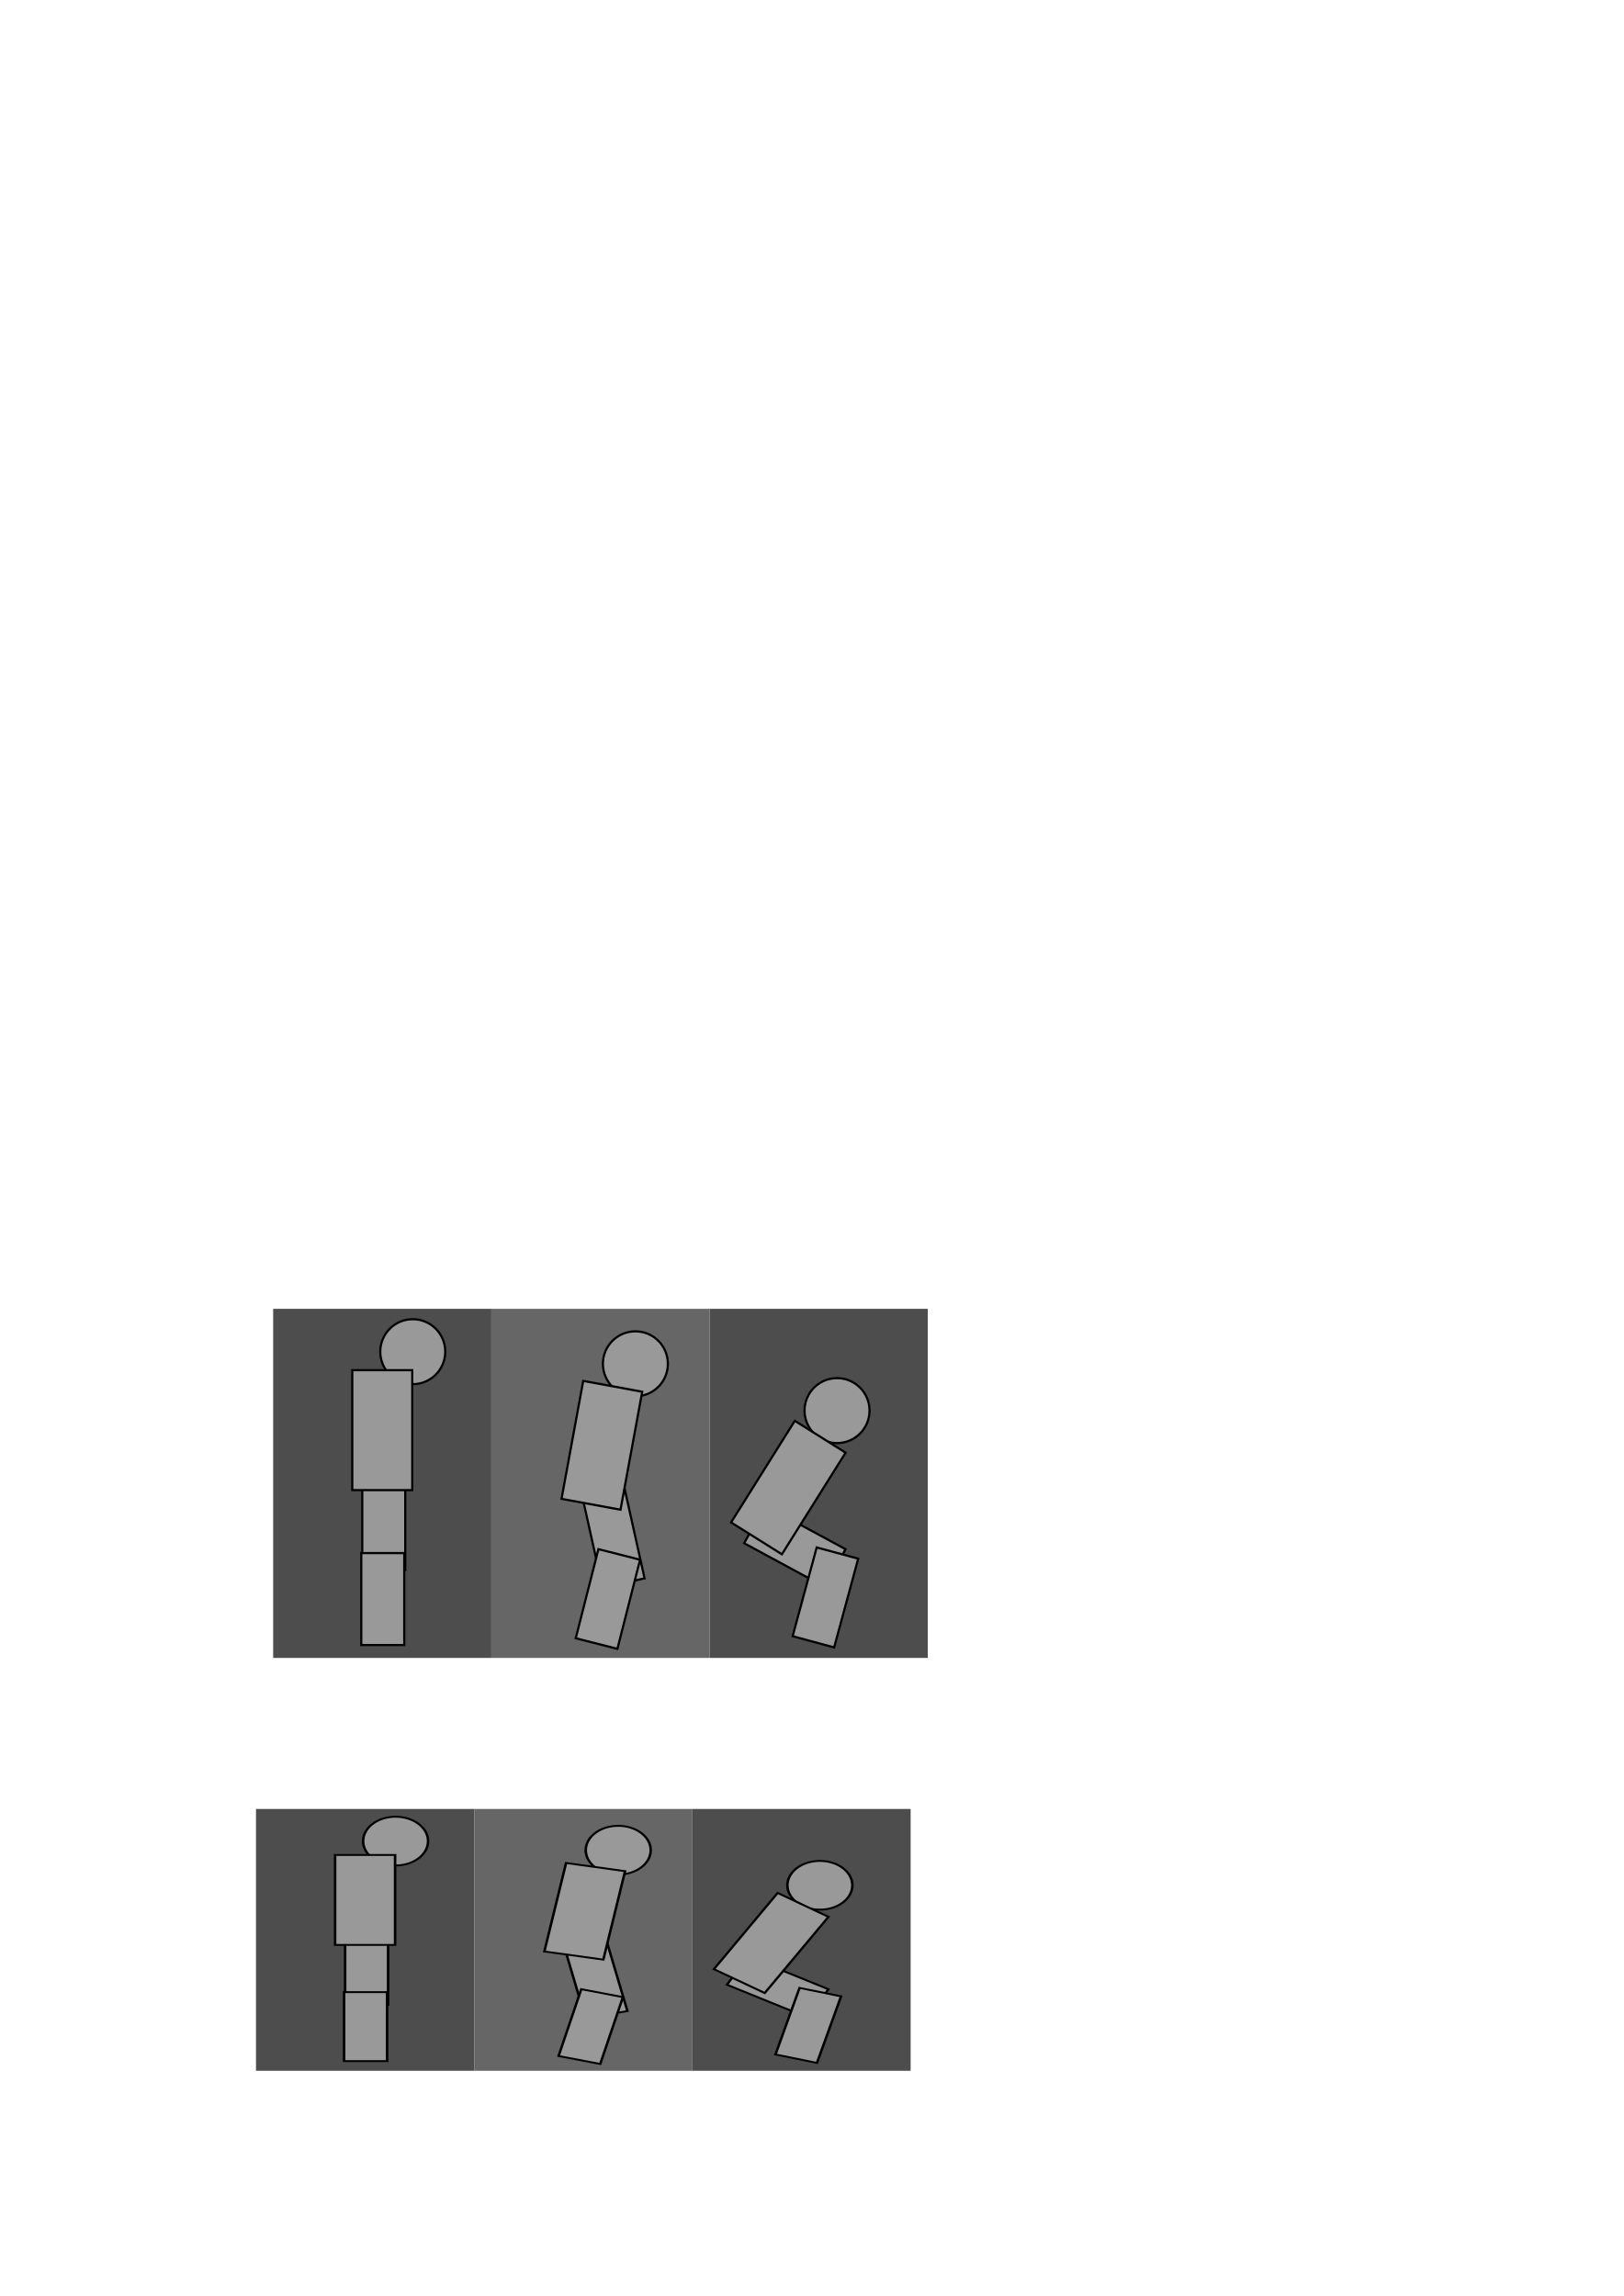
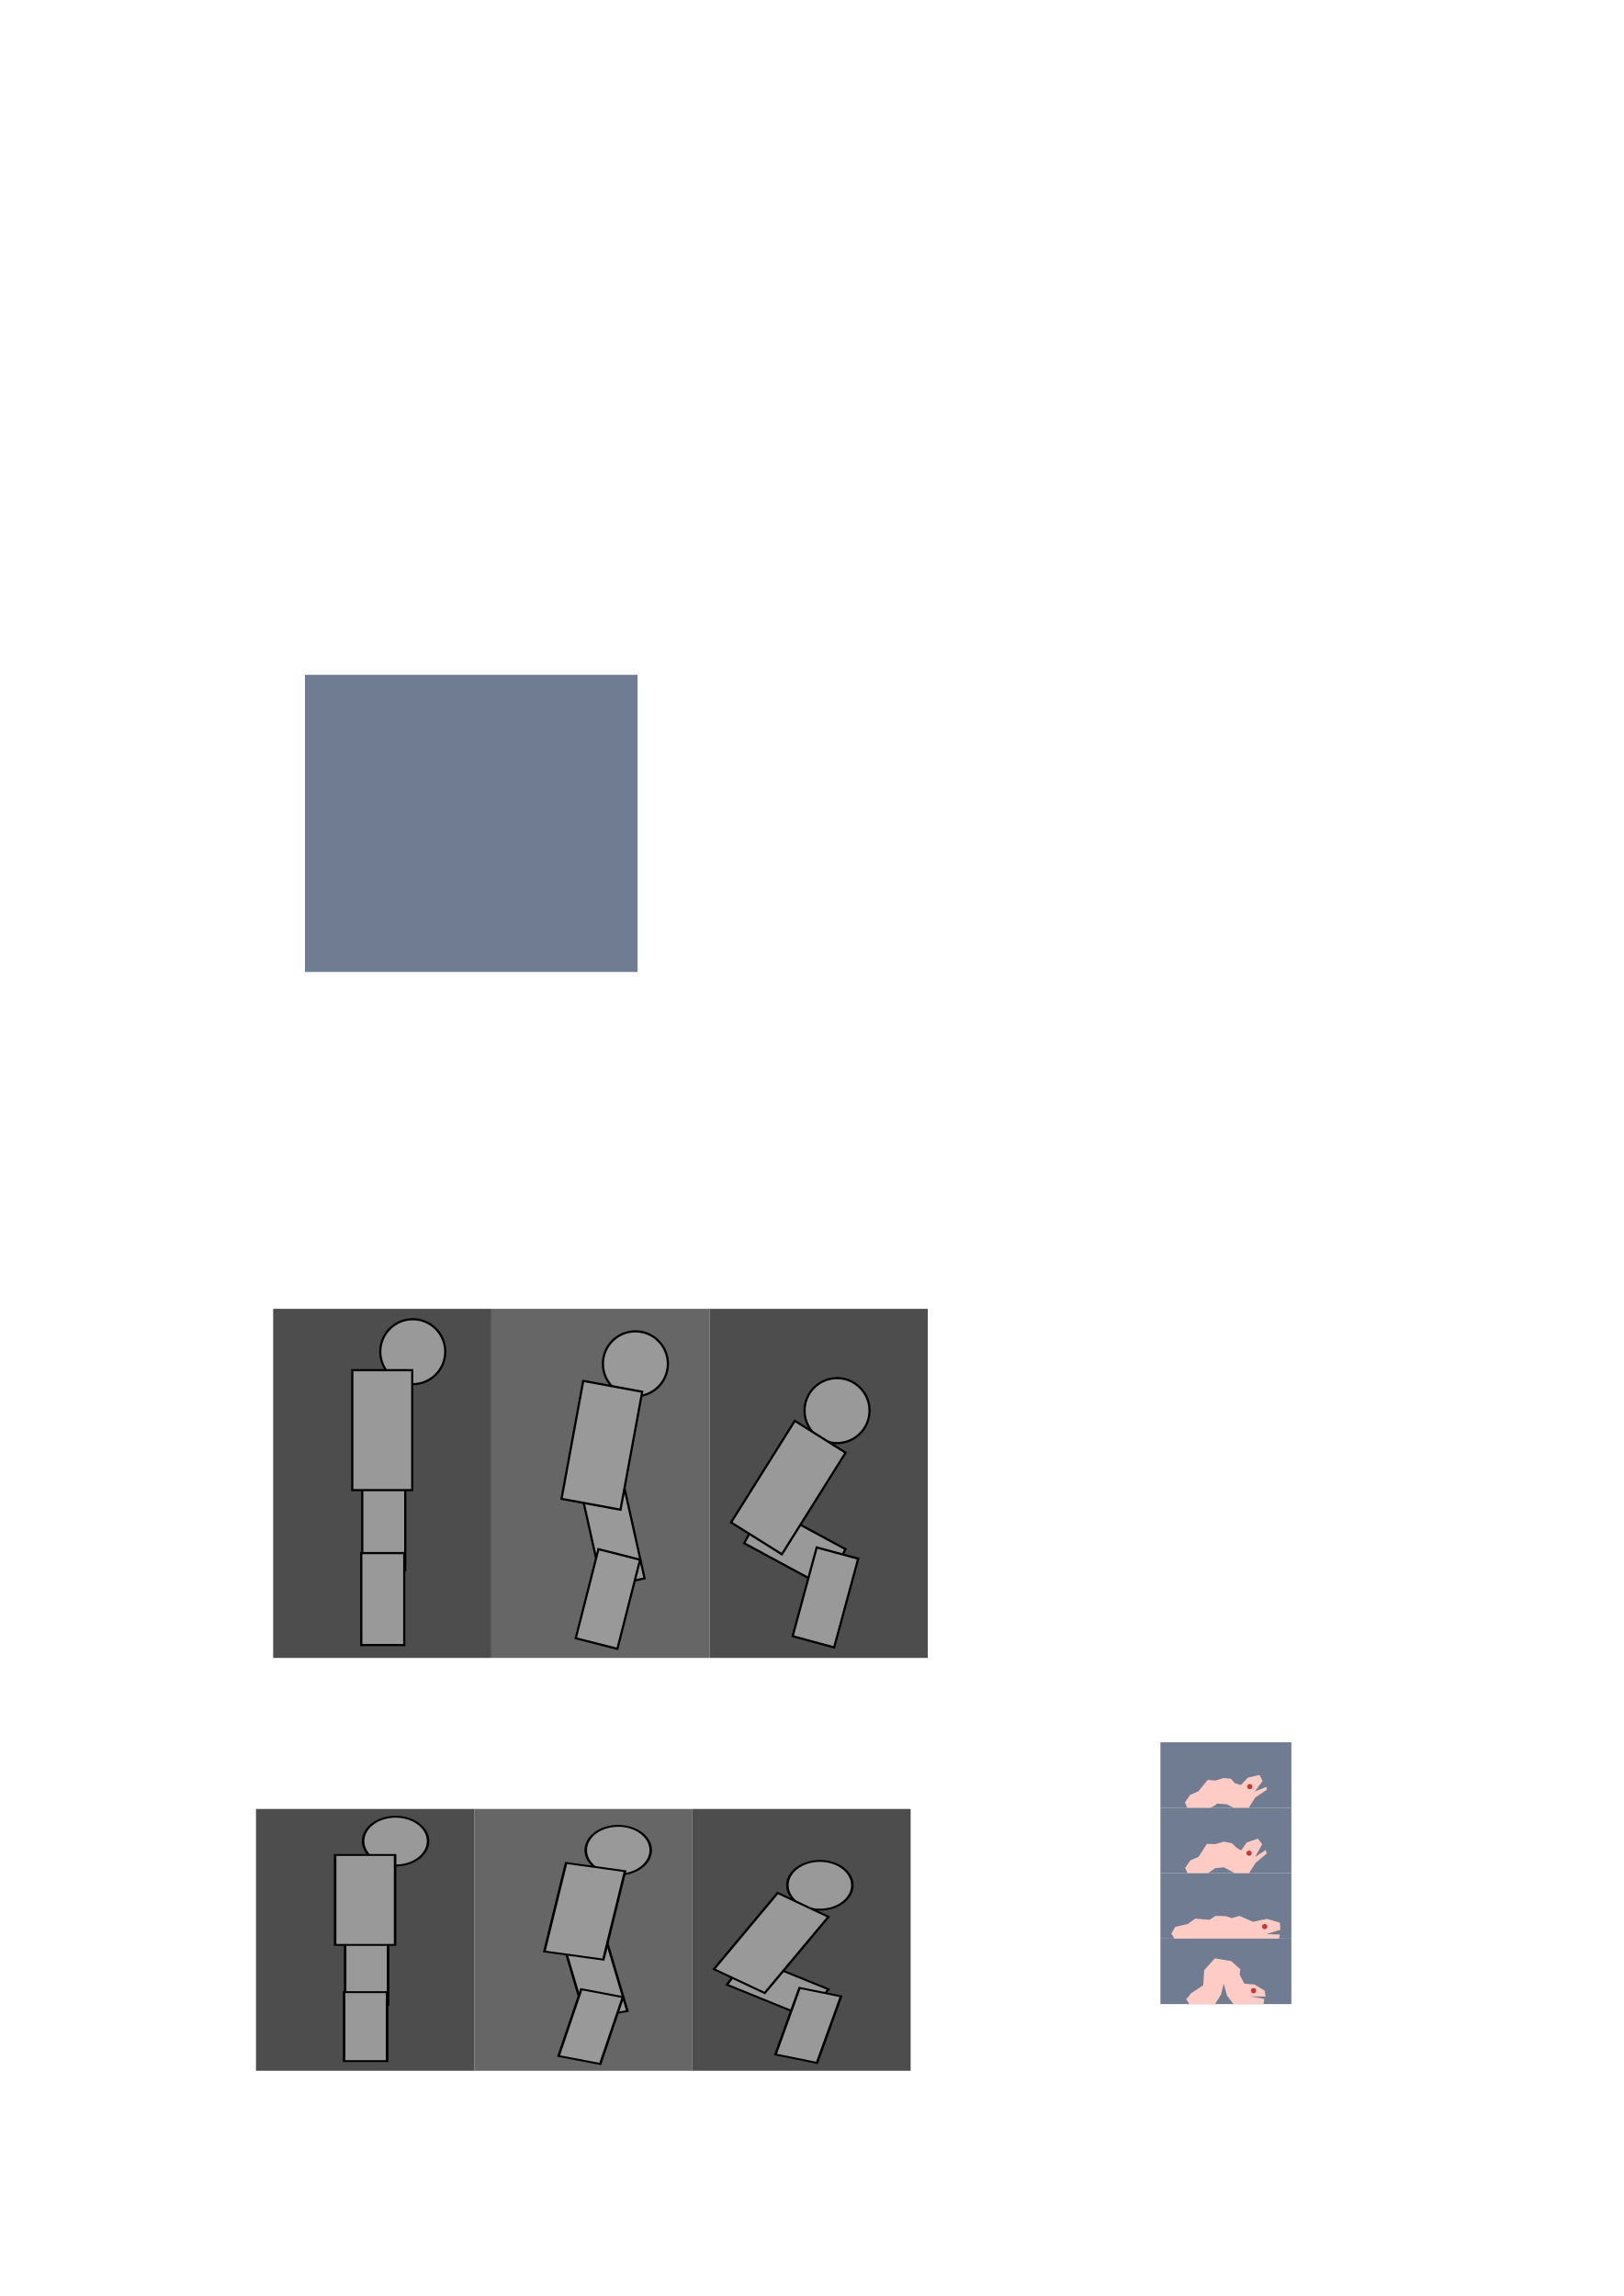
<svg xmlns="http://www.w3.org/2000/svg" width="744.094" height="1052.362" id="svg2" version="1.1">
  <defs id="defs4" />
  <g id="layer3">
    <g id="g3952">
      <rect y="599.901" x="125.18" height="160" width="100" id="rect3942" style="color:#000000;fill:#4d4d4d;fill-opacity:1;fill-rule:nonzero;stroke:none;stroke-width:1;marker:none;visibility:visible;display:inline;overflow:visible;enable-background:accumulate" />
      <rect style="color:#000000;fill:#666666;fill-opacity:1;fill-rule:nonzero;stroke:none;stroke-width:1;marker:none;visibility:visible;display:inline;overflow:visible;enable-background:accumulate" id="rect3946" width="100" height="160" x="225.18" y="599.901" />
      <rect y="599.901" x="325.18" height="160" width="100" id="rect3948" style="color:#000000;fill:#4d4d4d;fill-opacity:1;fill-rule:nonzero;stroke:none;stroke-width:1;marker:none;visibility:visible;display:inline;overflow:visible;enable-background:accumulate" />
    </g>
    <g id="g3893" transform="matrix(1,0,0,0.75,-7.864019,379.2031)">
      <rect style="color:#000000;fill:#4d4d4d;fill-opacity:1;fill-rule:nonzero;stroke:none;stroke-width:1;marker:none;visibility:visible;display:inline;overflow:visible;enable-background:accumulate" id="rect3895" width="100" height="160" x="125.18" y="599.901" />
      <rect y="599.901" x="225.18" height="160" width="100" id="rect3897" style="color:#000000;fill:#666666;fill-opacity:1;fill-rule:nonzero;stroke:none;stroke-width:1;marker:none;visibility:visible;display:inline;overflow:visible;enable-background:accumulate" />
      <rect style="color:#000000;fill:#4d4d4d;fill-opacity:1;fill-rule:nonzero;stroke:none;stroke-width:1;marker:none;visibility:visible;display:inline;overflow:visible;enable-background:accumulate" id="rect3899" width="100" height="160" x="325.18" y="599.901" />
+     </g>
+     <path style="color:#000000;fill:#6f7c91;stroke:none;stroke-width:1;marker:none;visibility:visible;display:inline;overflow:visible;enable-background:accumulate" d="m 139.759,309.294 152.418,0 0,136.198 -152.418,0 z" id="rect2985" />
+     <g transform="matrix(0.3,0,0,0.3,375.5884,575.227)" id="g4969">
+       <path id="path4971" d="m 520.667,744.472 200,0 0,100 -200,0 z" style="color:#000000;fill:#6f7c91;stroke:none;stroke-width:1;marker:none;visibility:visible;display:inline;overflow:visible;enable-background:accumulate" />
+       <path style="color:#000000;fill:#6f7c91;stroke:none;stroke-width:1;marker:none;visibility:visible;display:inline;overflow:visible;enable-background:accumulate" d="m 520.667,844.472 200,0 0,100 -200,0 z" id="path4973" />
+       <path id="path4975" d="m 520.667,944.472 200,0 0,100 -200,0 z" style="color:#000000;fill:#6f7c91;stroke:none;stroke-width:1;marker:none;visibility:visible;display:inline;overflow:visible;enable-background:accumulate" />
+       <path style="color:#000000;fill:#6f7c91;stroke:none;stroke-width:1;marker:none;visibility:visible;display:inline;overflow:visible;enable-background:accumulate" d="m 520.667,1044.472 200,0 0,100 -200,0 z" id="path4977" />
+     </g>
+     <g transform="matrix(0.3,0,0,0.3,398.8555,593.5131)" id="g4979">
+       <path id="path4981" transform="translate(-0.3897078,32.73721)" d="m 594.875,700.656 -17.719,4.156 -10.812,11.312 -9.344,-2.938 -5.625,-6.656 -11.062,-1.219 -12.781,3.938 -11.812,-1 -14.25,17.469 -12.531,5.406 -8.094,11.531 3.688,8.125 35.781,0 5.188,-2.875 4.844,-3.469 14.25,1.031 10.781,5.312 23.031,0 10.062,-15.75 17.688,-11.781 -0.719,-4.438 -17.719,7.156 11.812,-16 -4.656,-9.312 z" style="fill:#ffcbc5;fill-opacity:1;stroke:none" />
+       <path style="color:#000000;fill:#c83737;fill-opacity:1;fill-rule:nonzero;stroke:none;stroke-width:1;marker:none;visibility:visible;display:inline;overflow:visible;enable-background:accumulate" id="path4983" d="m 584.787,748.615 c 0,1.493 -1.958,2.703 -4.374,2.703 -2.416,0 -4.374,-1.21 -4.374,-2.703 0,-1.493 1.958,-2.703 4.374,-2.703 2.416,0 4.374,1.21 4.374,2.703 z" transform="matrix(0.9145033,0,0,1.479697,48.75795,-356.4732)" />
+     </g>
+     <g transform="matrix(0.3,0,0,0.3,399.0433,614.078)" id="g4985">
+       <path id="path4987" d="m 591.281,762.125 -16.969,5.906 -8.594,12.281 -7.375,-4.656 -6.625,-6.406 -12.062,-2.438 -13.5,3.688 -12.781,-0.25 -12.531,19.656 -12.531,5.406 -8.125,11.531 3.688,8.125 31.281,0 11.031,-7.625 13.188,-1.375 16.656,9 21.719,0 10.094,-15.719 16.938,-14.25 -1.469,-5.406 -16.219,10.562 10.812,-19.438 -6.625,-8.594 z" style="fill:#ffcbc5;fill-opacity:1;stroke:none" />
+       <path transform="matrix(0.9145033,0,0,1.479697,47.03769,-323.2969)" d="m 584.787,748.615 c 0,1.493 -1.958,2.703 -4.374,2.703 -2.416,0 -4.374,-1.21 -4.374,-2.703 0,-1.493 1.958,-2.703 4.374,-2.703 2.416,0 4.374,1.21 4.374,2.703 z" id="path4989" style="color:#000000;fill:#c83737;fill-opacity:1;fill-rule:nonzero;stroke:none;stroke-width:1;marker:none;visibility:visible;display:inline;overflow:visible;enable-background:accumulate" />
+     </g>
+     <g transform="matrix(0.3,0,0,0.3,398.3562,622.5935)" id="g4991">
+       <path id="path4993" d="m 466.056,886.584 159.87,0 1.39,-6.256 -20.505,-0.695 21.2,-6.603 -0.695,-10.774 -19.81,-5.908 -21.2,4.518 -20.853,-9.036 -11.816,3.475 -9.384,-3.128 -15.292,-0.348 -9.036,5.908 -21.895,-1.738 -11.816,8.341 -18.767,4.171 -5.908,10.426 z" style="fill:#ffcbc5;fill-opacity:1;stroke:none" />
+       <path transform="matrix(0.9145033,0,0,1.479697,73.24123,-239.559)" d="m 584.787,748.615 c 0,1.493 -1.958,2.703 -4.374,2.703 -2.416,0 -4.374,-1.21 -4.374,-2.703 0,-1.493 1.958,-2.703 4.374,-2.703 2.416,0 4.374,1.21 4.374,2.703 z" id="path4995" style="color:#000000;fill:#c83737;fill-opacity:1;fill-rule:nonzero;stroke:none;stroke-width:1;marker:none;visibility:visible;display:inline;overflow:visible;enable-background:accumulate" />
+     </g>
+     <g transform="matrix(0.3,0,0,0.3,396.0624,629.3428)" id="g4997">
+       <path id="path4999" d="m 496.64,964.086 39.272,0 9.036,-14.597 4.171,-16.682 4.866,18.072 10.079,13.207 44.138,0 1.738,0 1.043,-7.994 -20.853,-3.823 22.938,0.348 -1.39,-9.036 -15.639,-9.384 -15.639,-1.39 -6.951,-13.902 1.043,-7.994 -13.902,-12.512 -25.023,-4.171 -16.335,18.072 -1.39,22.938 -18.42,12.164 -7.646,9.384 z" style="fill:#ffcbc5;fill-opacity:1;stroke:none" />
+       <path transform="matrix(0.9145033,0,0,1.479697,63.85755,-164.142)" d="m 584.787,748.615 c 0,1.493 -1.958,2.703 -4.374,2.703 -2.416,0 -4.374,-1.21 -4.374,-2.703 0,-1.493 1.958,-2.703 4.374,-2.703 2.416,0 4.374,1.21 4.374,2.703 z" id="path5001" style="color:#000000;fill:#c83737;fill-opacity:1;fill-rule:nonzero;stroke:none;stroke-width:1;marker:none;visibility:visible;display:inline;overflow:visible;enable-background:accumulate" />
    </g>
  </g>
  <g id="layer2" />
  <g id="layer1">
    <g id="g3916" transform="matrix(0.6590554,0,0,0.6590554,43.24726,254.2044)">
      <rect style="color:#000000;fill:#999999;fill-opacity:1;fill-rule:nonzero;stroke:#000000;stroke-width:1.517;stroke-miterlimit:4;stroke-opacity:1;stroke-dasharray:none;marker:none;visibility:visible;display:inline;overflow:visible;enable-background:accumulate" id="rect3908" width="29.889" height="63.948" x="186.283" y="642.261" />
      <path transform="translate(7.645961,11.81649)" d="m 236.33,542.516 c 0,12.476 -10.114,22.59 -22.59,22.59 -12.476,0 -22.59,-10.114 -22.59,-22.59 0,-12.476 10.114,-22.59 22.59,-22.59 12.476,0 22.59,10.114 22.59,22.59 z" id="path3912" style="color:#000000;fill:#999999;fill-opacity:1;fill-rule:nonzero;stroke:#000000;stroke-width:1.517;stroke-linecap:square;stroke-linejoin:round;stroke-miterlimit:4;stroke-opacity:1;stroke-dasharray:none;stroke-dashoffset:0;marker:none;visibility:visible;display:inline;overflow:visible;enable-background:accumulate" />
      <rect y="567.191" x="179.333" height="83.41" width="41.705" id="rect3906" style="color:#000000;fill:#999999;fill-opacity:1;fill-rule:nonzero;stroke:#000000;stroke-width:1.517;stroke-miterlimit:4;stroke-opacity:1;stroke-dasharray:none;marker:none;visibility:visible;display:inline;overflow:visible;enable-background:accumulate" />
      <rect y="694.392" x="185.588" height="63.948" width="29.889" id="rect3910" style="color:#000000;fill:#999999;fill-opacity:1;fill-rule:nonzero;stroke:#000000;stroke-width:1.517;stroke-miterlimit:4;stroke-opacity:1;stroke-dasharray:none;marker:none;visibility:visible;display:inline;overflow:visible;enable-background:accumulate" />
    </g>
    <g transform="matrix(0.6590554,0,0,0.6590554,143.8836,261.1553)" id="g3922">
      <rect y="670.663" x="42.029" height="63.948" width="29.889" id="rect3924" style="color:#000000;fill:#999999;fill-opacity:1;fill-rule:nonzero;stroke:#000000;stroke-width:1.517;stroke-miterlimit:4;stroke-opacity:1;stroke-dasharray:none;marker:none;visibility:visible;display:inline;overflow:visible;enable-background:accumulate" transform="matrix(0.9760893,-0.21737,0.21737,0.9760893,0,0)" />
      <path style="color:#000000;fill:#999999;fill-opacity:1;fill-rule:nonzero;stroke:#000000;stroke-width:1.517;stroke-linecap:square;stroke-linejoin:round;stroke-miterlimit:4;stroke-opacity:1;stroke-dasharray:none;stroke-dashoffset:0;marker:none;visibility:visible;display:inline;overflow:visible;enable-background:accumulate" id="path3930" d="m 236.33,542.516 c 0,12.476 -10.114,22.59 -22.59,22.59 -12.476,0 -22.59,-10.114 -22.59,-22.59 0,-12.476 10.114,-22.59 22.59,-22.59 12.476,0 22.59,10.114 22.59,22.59 z" transform="translate(9.755304,9.707141)" />
      <rect style="color:#000000;fill:#999999;fill-opacity:1;fill-rule:nonzero;stroke:#000000;stroke-width:1.517;stroke-miterlimit:4;stroke-opacity:1;stroke-dasharray:none;marker:none;visibility:visible;display:inline;overflow:visible;enable-background:accumulate" id="rect3926" width="41.705" height="83.41" x="286.241" y="520.898" transform="matrix(0.9834817,0.1810075,-0.1810075,0.9834817,0,0)" />
      <rect style="color:#000000;fill:#999999;fill-opacity:1;fill-rule:nonzero;stroke:#000000;stroke-width:1.517;stroke-miterlimit:4;stroke-opacity:1;stroke-dasharray:none;marker:none;visibility:visible;display:inline;overflow:visible;enable-background:accumulate" id="rect3928" width="29.889" height="63.948" x="359.659" y="611.285" transform="matrix(0.9691105,0.2466269,-0.2466269,0.9691105,0,0)" />
    </g>
    <g id="g3932" transform="matrix(0.6590554,0,0,0.6590554,226.5614,277.7326)">
      <rect transform="matrix(0.475843,-0.8795302,0.8795302,0.475843,0,0)" style="color:#000000;fill:#999999;fill-opacity:1;fill-rule:nonzero;stroke:#000000;stroke-width:1.517;stroke-miterlimit:4;stroke-opacity:1;stroke-dasharray:none;marker:none;visibility:visible;display:inline;overflow:visible;enable-background:accumulate" id="rect3934" width="29.889" height="63.948" x="-490.666" y="462.941" />
      <path transform="translate(24.52071,17.08985)" d="m 236.33,542.516 c 0,12.476 -10.114,22.59 -22.59,22.59 -12.476,0 -22.59,-10.114 -22.59,-22.59 0,-12.476 10.114,-22.59 22.59,-22.59 12.476,0 22.59,10.114 22.59,22.59 z" id="path3940" style="color:#000000;fill:#999999;fill-opacity:1;fill-rule:nonzero;stroke:#000000;stroke-width:1.517;stroke-linecap:square;stroke-linejoin:round;stroke-miterlimit:4;stroke-opacity:1;stroke-dasharray:none;stroke-dashoffset:0;marker:none;visibility:visible;display:inline;overflow:visible;enable-background:accumulate" />
      <rect y="369.089" x="478.085" height="83.41" width="41.705" id="rect3936" style="color:#000000;fill:#999999;fill-opacity:1;fill-rule:nonzero;stroke:#000000;stroke-width:1.517;stroke-miterlimit:4;stroke-opacity:1;stroke-dasharray:none;marker:none;visibility:visible;display:inline;overflow:visible;enable-background:accumulate" transform="matrix(0.8471549,0.531346,-0.531346,0.8471549,0,0)" />
      <rect transform="matrix(0.965192,0.2615424,-0.2615424,0.965192,0,0)" y="573.358" x="387.574" height="63.948" width="29.889" id="rect3938" style="color:#000000;fill:#999999;fill-opacity:1;fill-rule:nonzero;stroke:#000000;stroke-width:1.517;stroke-miterlimit:4;stroke-opacity:1;stroke-dasharray:none;marker:none;visibility:visible;display:inline;overflow:visible;enable-background:accumulate" />
    </g>
    <g transform="matrix(0.6590554,0,0,0.4942915,35.38324,569.8564)" id="g3901">
      <rect y="642.261" x="186.283" height="63.948" width="29.889" id="rect3903" style="color:#000000;fill:#999999;fill-opacity:1;fill-rule:nonzero;stroke:#000000;stroke-width:1.752;stroke-miterlimit:4;stroke-opacity:1;stroke-dasharray:none;marker:none;visibility:visible;display:inline;overflow:visible;enable-background:accumulate" />
      <path style="color:#000000;fill:#999999;fill-opacity:1;fill-rule:nonzero;stroke:#000000;stroke-width:1.752;stroke-linecap:square;stroke-linejoin:round;stroke-miterlimit:4;stroke-opacity:1;stroke-dasharray:none;stroke-dashoffset:0;marker:none;visibility:visible;display:inline;overflow:visible;enable-background:accumulate" id="path3905" d="m 236.33,542.516 c 0,12.476 -10.114,22.59 -22.59,22.59 -12.476,0 -22.59,-10.114 -22.59,-22.59 0,-12.476 10.114,-22.59 22.59,-22.59 12.476,0 22.59,10.114 22.59,22.59 z" transform="translate(7.645961,11.81649)" />
      <rect style="color:#000000;fill:#999999;fill-opacity:1;fill-rule:nonzero;stroke:#000000;stroke-width:1.752;stroke-miterlimit:4;stroke-opacity:1;stroke-dasharray:none;marker:none;visibility:visible;display:inline;overflow:visible;enable-background:accumulate" id="rect3907" width="41.705" height="83.41" x="179.333" y="567.191" />
      <rect style="color:#000000;fill:#999999;fill-opacity:1;fill-rule:nonzero;stroke:#000000;stroke-width:1.752;stroke-miterlimit:4;stroke-opacity:1;stroke-dasharray:none;marker:none;visibility:visible;display:inline;overflow:visible;enable-background:accumulate" id="rect3909" width="29.889" height="63.948" x="185.588" y="694.392" />
    </g>
    <g id="g3911" transform="matrix(0.6590554,0,0,0.4942915,136.0196,575.0696)">
      <rect transform="matrix(0.9760893,-0.21737,0.21737,0.9760893,0,0)" style="color:#000000;fill:#999999;fill-opacity:1;fill-rule:nonzero;stroke:#000000;stroke-width:1.752;stroke-miterlimit:4;stroke-opacity:1;stroke-dasharray:none;marker:none;visibility:visible;display:inline;overflow:visible;enable-background:accumulate" id="rect3913" width="29.889" height="63.948" x="42.029" y="670.663" />
      <path transform="translate(9.755304,9.707141)" d="m 236.33,542.516 c 0,12.476 -10.114,22.59 -22.59,22.59 -12.476,0 -22.59,-10.114 -22.59,-22.59 0,-12.476 10.114,-22.59 22.59,-22.59 12.476,0 22.59,10.114 22.59,22.59 z" id="path3915" style="color:#000000;fill:#999999;fill-opacity:1;fill-rule:nonzero;stroke:#000000;stroke-width:1.752;stroke-linecap:square;stroke-linejoin:round;stroke-miterlimit:4;stroke-opacity:1;stroke-dasharray:none;stroke-dashoffset:0;marker:none;visibility:visible;display:inline;overflow:visible;enable-background:accumulate" />
      <rect transform="matrix(0.9834817,0.1810075,-0.1810075,0.9834817,0,0)" y="520.898" x="286.241" height="83.41" width="41.705" id="rect3917" style="color:#000000;fill:#999999;fill-opacity:1;fill-rule:nonzero;stroke:#000000;stroke-width:1.752;stroke-miterlimit:4;stroke-opacity:1;stroke-dasharray:none;marker:none;visibility:visible;display:inline;overflow:visible;enable-background:accumulate" />
      <rect transform="matrix(0.9691105,0.2466269,-0.2466269,0.9691105,0,0)" y="611.285" x="359.659" height="63.948" width="29.889" id="rect3919" style="color:#000000;fill:#999999;fill-opacity:1;fill-rule:nonzero;stroke:#000000;stroke-width:1.752;stroke-miterlimit:4;stroke-opacity:1;stroke-dasharray:none;marker:none;visibility:visible;display:inline;overflow:visible;enable-background:accumulate" />
    </g>
    <g transform="matrix(0.6590554,0,0,0.4942915,218.6974,587.5026)" id="g3921">
      <rect y="462.941" x="-490.666" height="63.948" width="29.889" id="rect3923" style="color:#000000;fill:#999999;fill-opacity:1;fill-rule:nonzero;stroke:#000000;stroke-width:1.752;stroke-miterlimit:4;stroke-opacity:1;stroke-dasharray:none;marker:none;visibility:visible;display:inline;overflow:visible;enable-background:accumulate" transform="matrix(0.475843,-0.8795302,0.8795302,0.475843,0,0)" />
      <path style="color:#000000;fill:#999999;fill-opacity:1;fill-rule:nonzero;stroke:#000000;stroke-width:1.752;stroke-linecap:square;stroke-linejoin:round;stroke-miterlimit:4;stroke-opacity:1;stroke-dasharray:none;stroke-dashoffset:0;marker:none;visibility:visible;display:inline;overflow:visible;enable-background:accumulate" id="path3925" d="m 236.33,542.516 c 0,12.476 -10.114,22.59 -22.59,22.59 -12.476,0 -22.59,-10.114 -22.59,-22.59 0,-12.476 10.114,-22.59 22.59,-22.59 12.476,0 22.59,10.114 22.59,22.59 z" transform="translate(24.52071,17.08985)" />
      <rect transform="matrix(0.8471549,0.531346,-0.531346,0.8471549,0,0)" style="color:#000000;fill:#999999;fill-opacity:1;fill-rule:nonzero;stroke:#000000;stroke-width:1.752;stroke-miterlimit:4;stroke-opacity:1;stroke-dasharray:none;marker:none;visibility:visible;display:inline;overflow:visible;enable-background:accumulate" id="rect3927" width="41.705" height="83.41" x="478.085" y="369.089" />
      <rect style="color:#000000;fill:#999999;fill-opacity:1;fill-rule:nonzero;stroke:#000000;stroke-width:1.752;stroke-miterlimit:4;stroke-opacity:1;stroke-dasharray:none;marker:none;visibility:visible;display:inline;overflow:visible;enable-background:accumulate" id="rect3929" width="29.889" height="63.948" x="387.574" y="573.358" transform="matrix(0.965192,0.2615424,-0.2615424,0.965192,0,0)" />
    </g>
  </g>
</svg>
